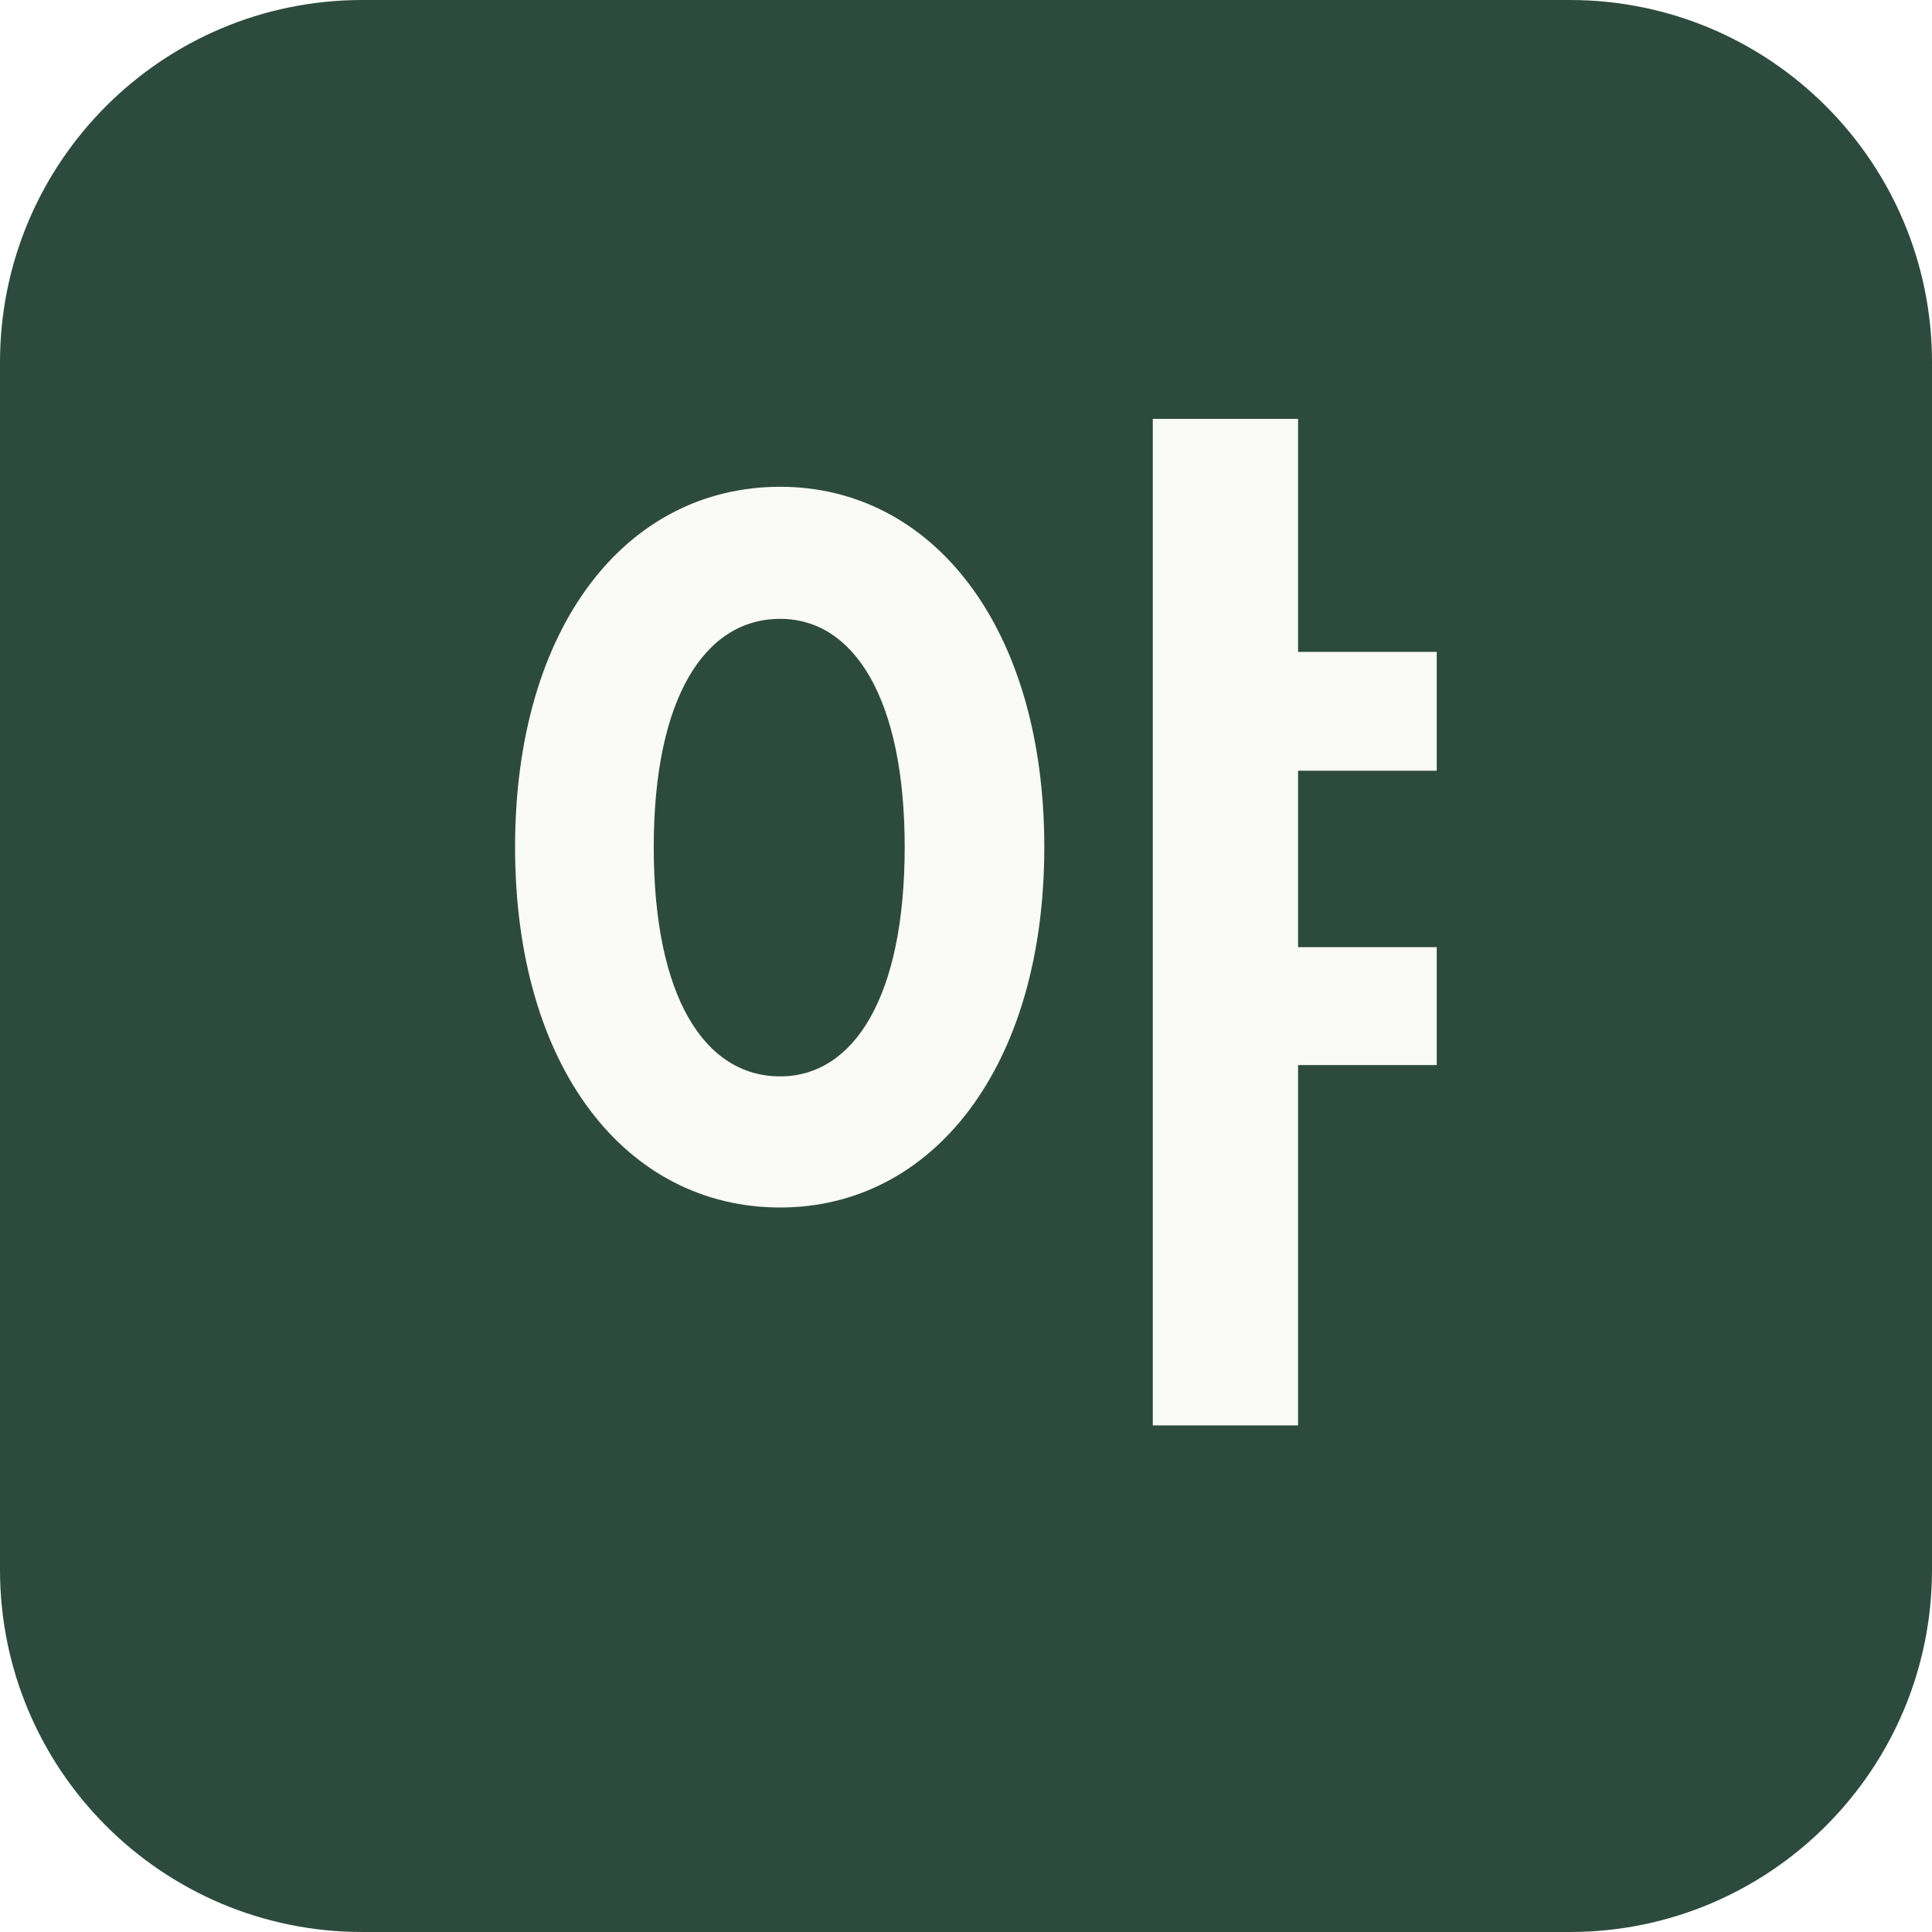
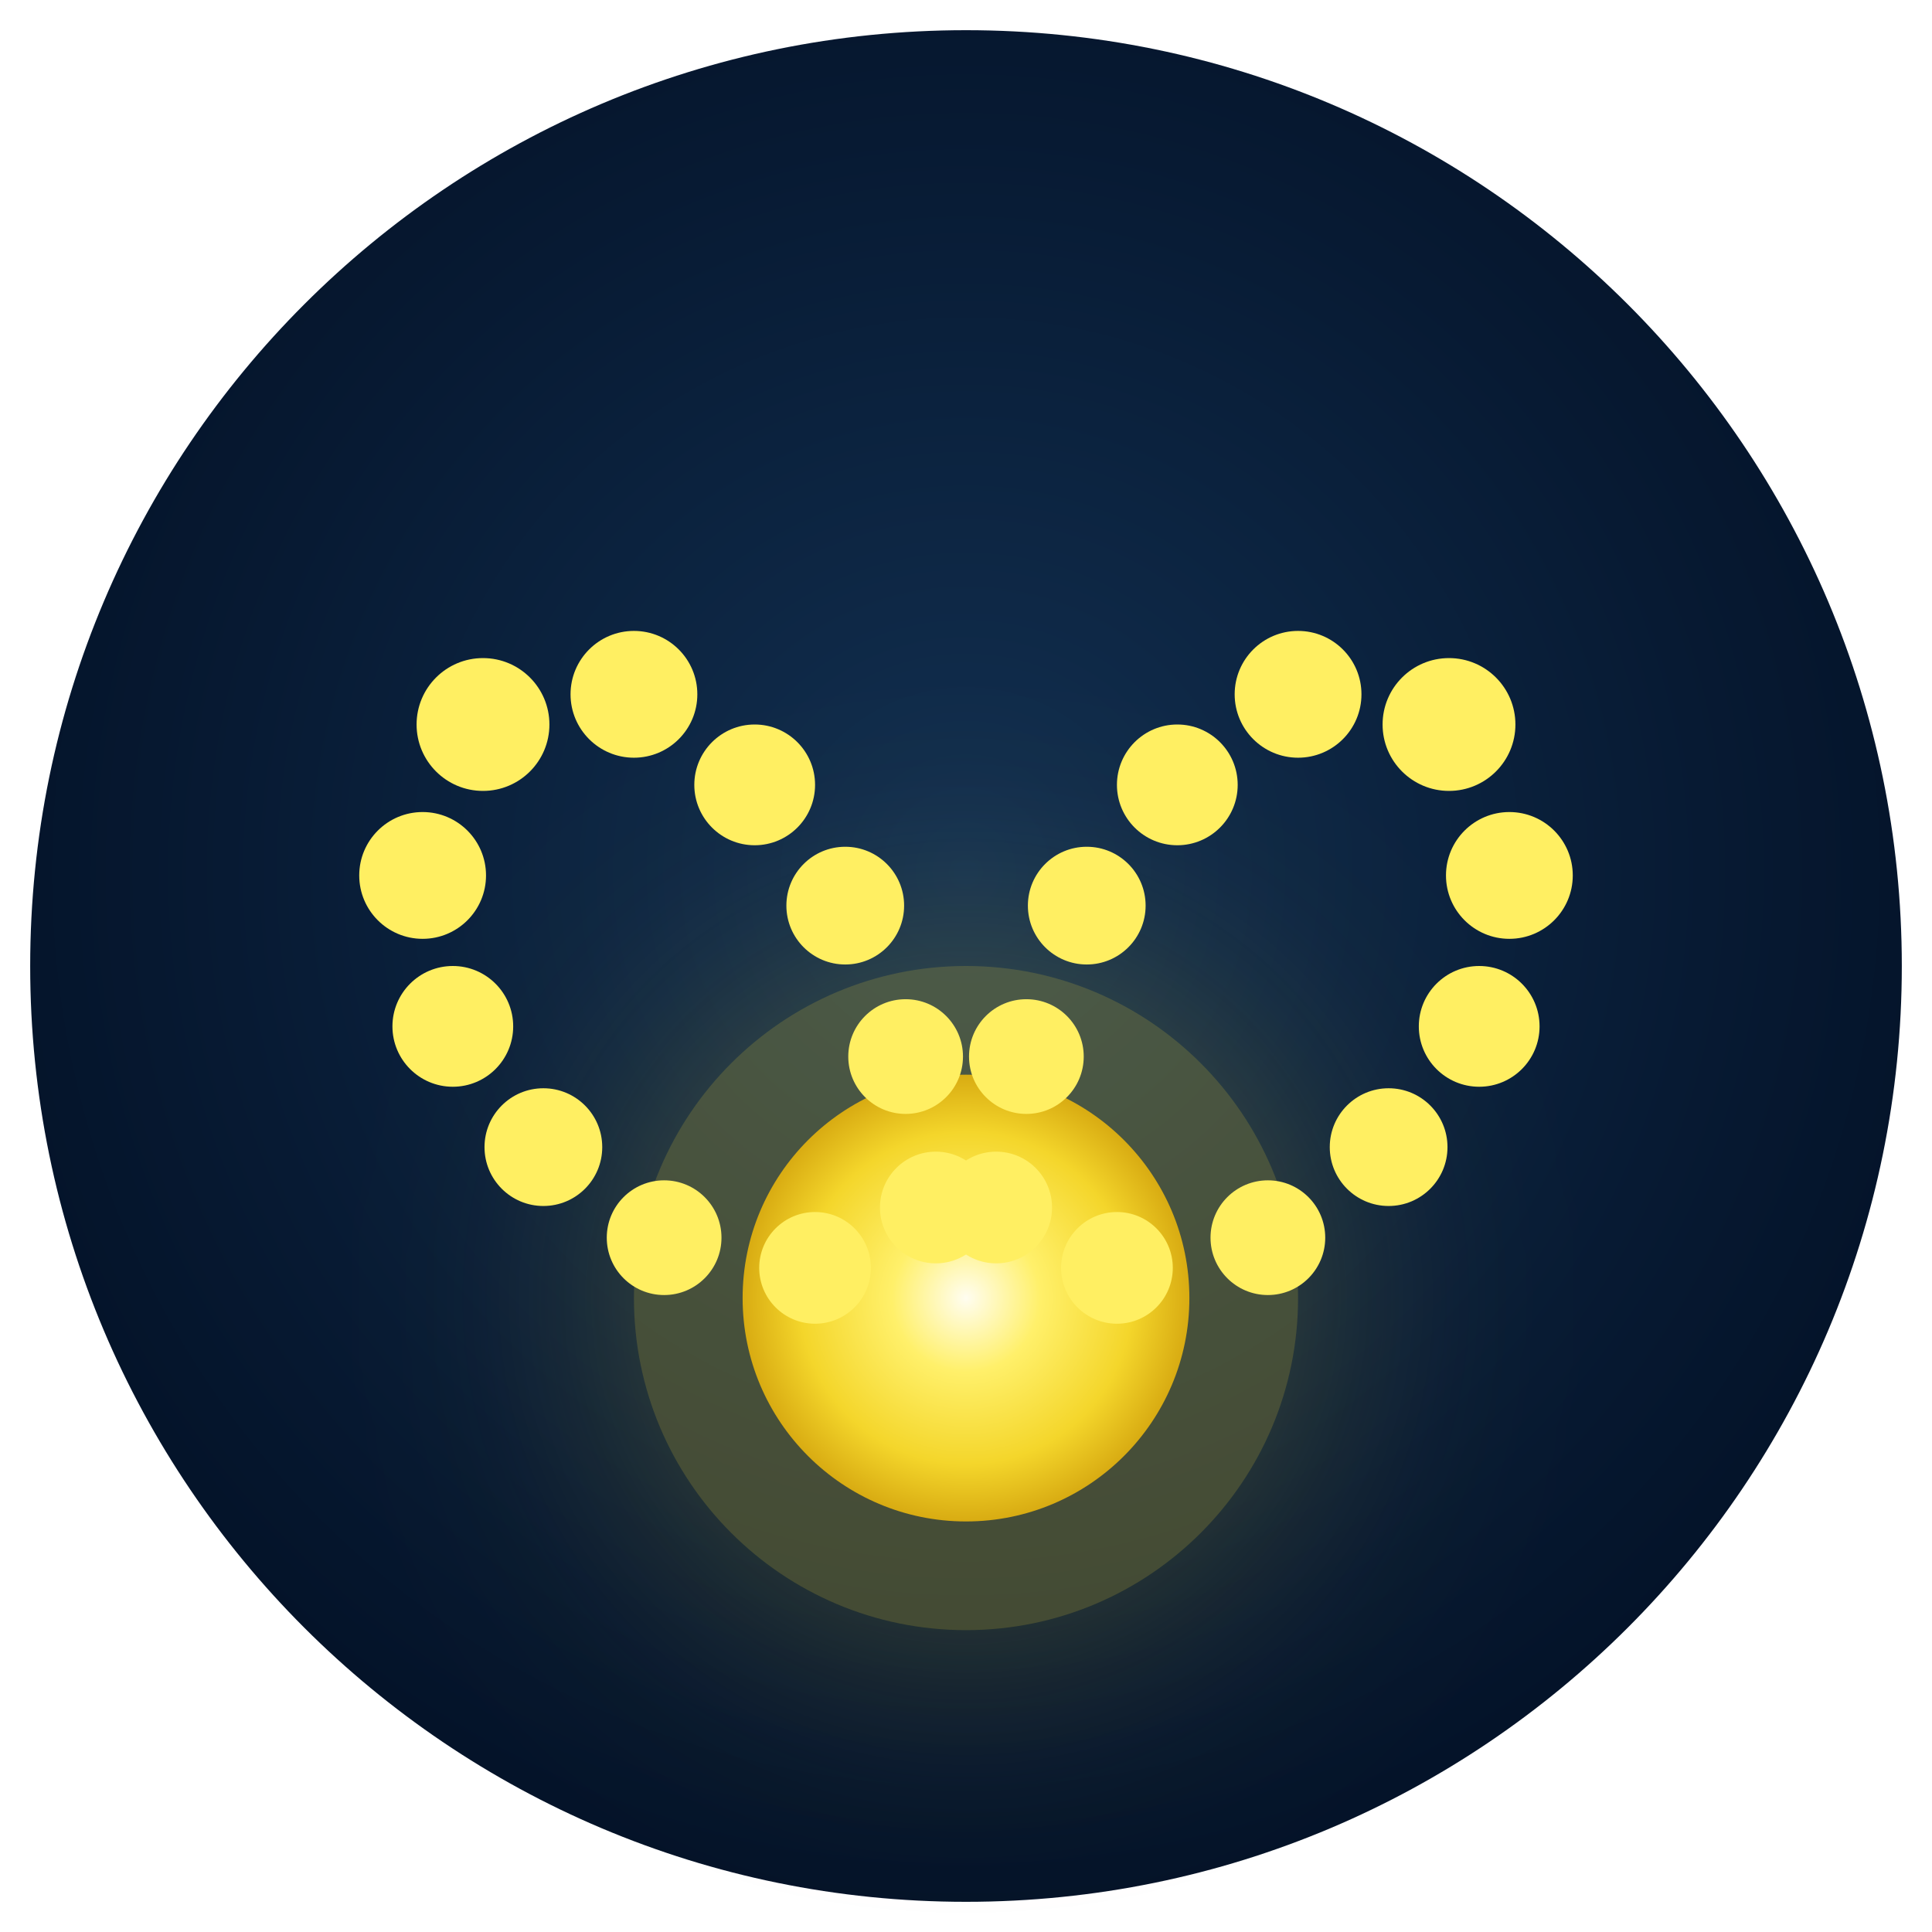
- <svg xmlns="http://www.w3.org/2000/svg" viewBox="0 0 32 32">
-   <rect width="32" height="32" rx="6" fill="#2d4a3e" />
-   <text x="16" y="22" font-family="system-ui,sans-serif" font-size="18" font-weight="700" fill="#fafaf7" text-anchor="middle">야</text>
+ <svg xmlns="http://www.w3.org/2000/svg" viewBox="0 0 64 64">
+   <defs>
+     <radialGradient id="night" cx="50%" cy="45%" r="58%">
+       <stop offset="0%" stop-color="#123051" />
+       <stop offset="68%" stop-color="#071a33" />
+       <stop offset="100%" stop-color="#031126" />
+     </radialGradient>
+     <radialGradient id="glow" cx="50%" cy="50%" r="50%">
+       <stop offset="0%" stop-color="#fffdf0" />
+       <stop offset="33%" stop-color="#fff06a" />
+       <stop offset="74%" stop-color="#f4d62b" />
+       <stop offset="100%" stop-color="#d8ab12" />
+     </radialGradient>
+     <filter id="softGlow" x="-70%" y="-70%" width="240%" height="240%">
+       <feGaussianBlur stdDeviation="4.5" result="blur" />
+       <feMerge>
+         <feMergeNode in="blur" />
+         <feMergeNode in="SourceGraphic" />
+       </feMerge>
+     </filter>
+   </defs>
+   <circle cx="32" cy="32" r="31" fill="url(#night)" />
+   <circle cx="32" cy="43" r="11" fill="#f5da34" opacity=".26" filter="url(#softGlow)" />
+   <circle cx="32" cy="43" r="7.4" fill="url(#glow)" />
+   <g fill="#ffef62">
+     <circle cx="16" cy="24" r="2.2" />
+     <circle cx="14" cy="29" r="2.1" />
+     <circle cx="15" cy="34" r="2" />
+     <circle cx="18" cy="38" r="1.95" />
+     <circle cx="22" cy="41" r="1.9" />
+     <circle cx="27" cy="42" r="1.85" />
+     <circle cx="31" cy="40" r="1.85" />
+     <circle cx="30" cy="35" r="1.9" />
+     <circle cx="28" cy="30" r="1.95" />
+     <circle cx="25" cy="26" r="2" />
+     <circle cx="21" cy="23" r="2.1" />
+     <circle cx="48" cy="24" r="2.2" />
+     <circle cx="50" cy="29" r="2.1" />
+     <circle cx="49" cy="34" r="2" />
+     <circle cx="46" cy="38" r="1.95" />
+     <circle cx="42" cy="41" r="1.9" />
+     <circle cx="37" cy="42" r="1.85" />
+     <circle cx="33" cy="40" r="1.85" />
+     <circle cx="34" cy="35" r="1.9" />
+     <circle cx="36" cy="30" r="1.95" />
+     <circle cx="39" cy="26" r="2" />
+     <circle cx="43" cy="23" r="2.1" />
+   </g>
</svg>
